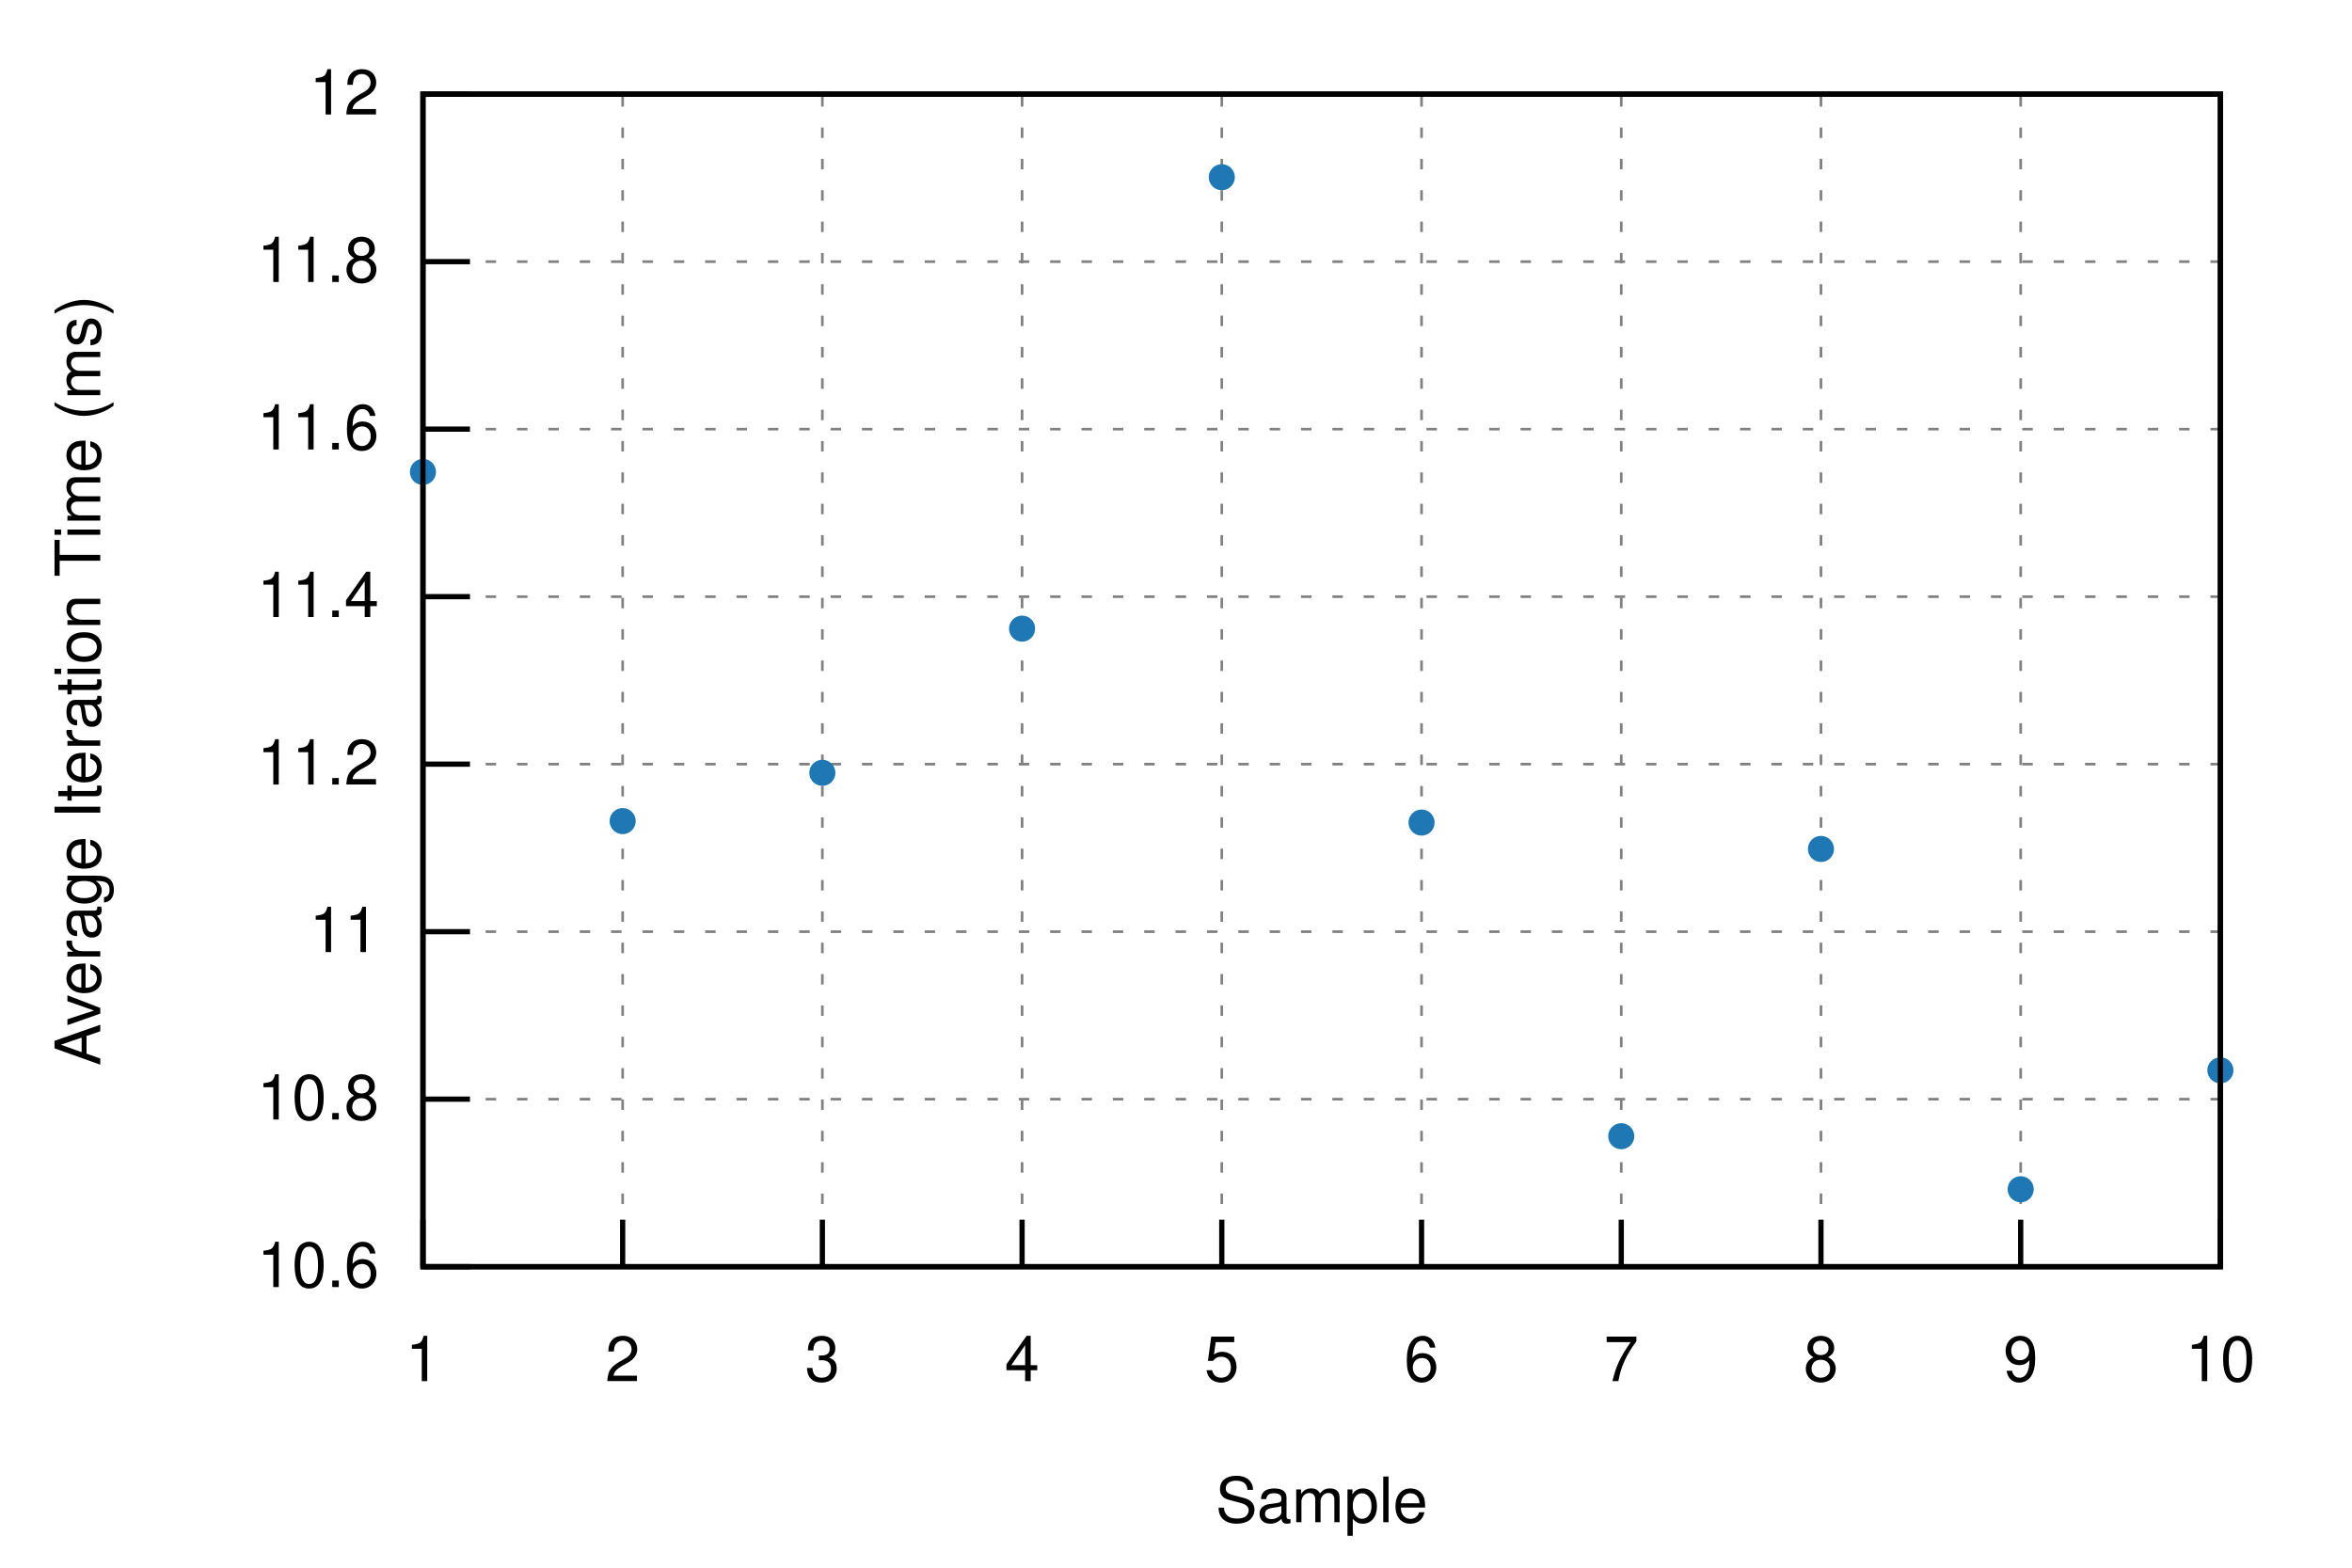
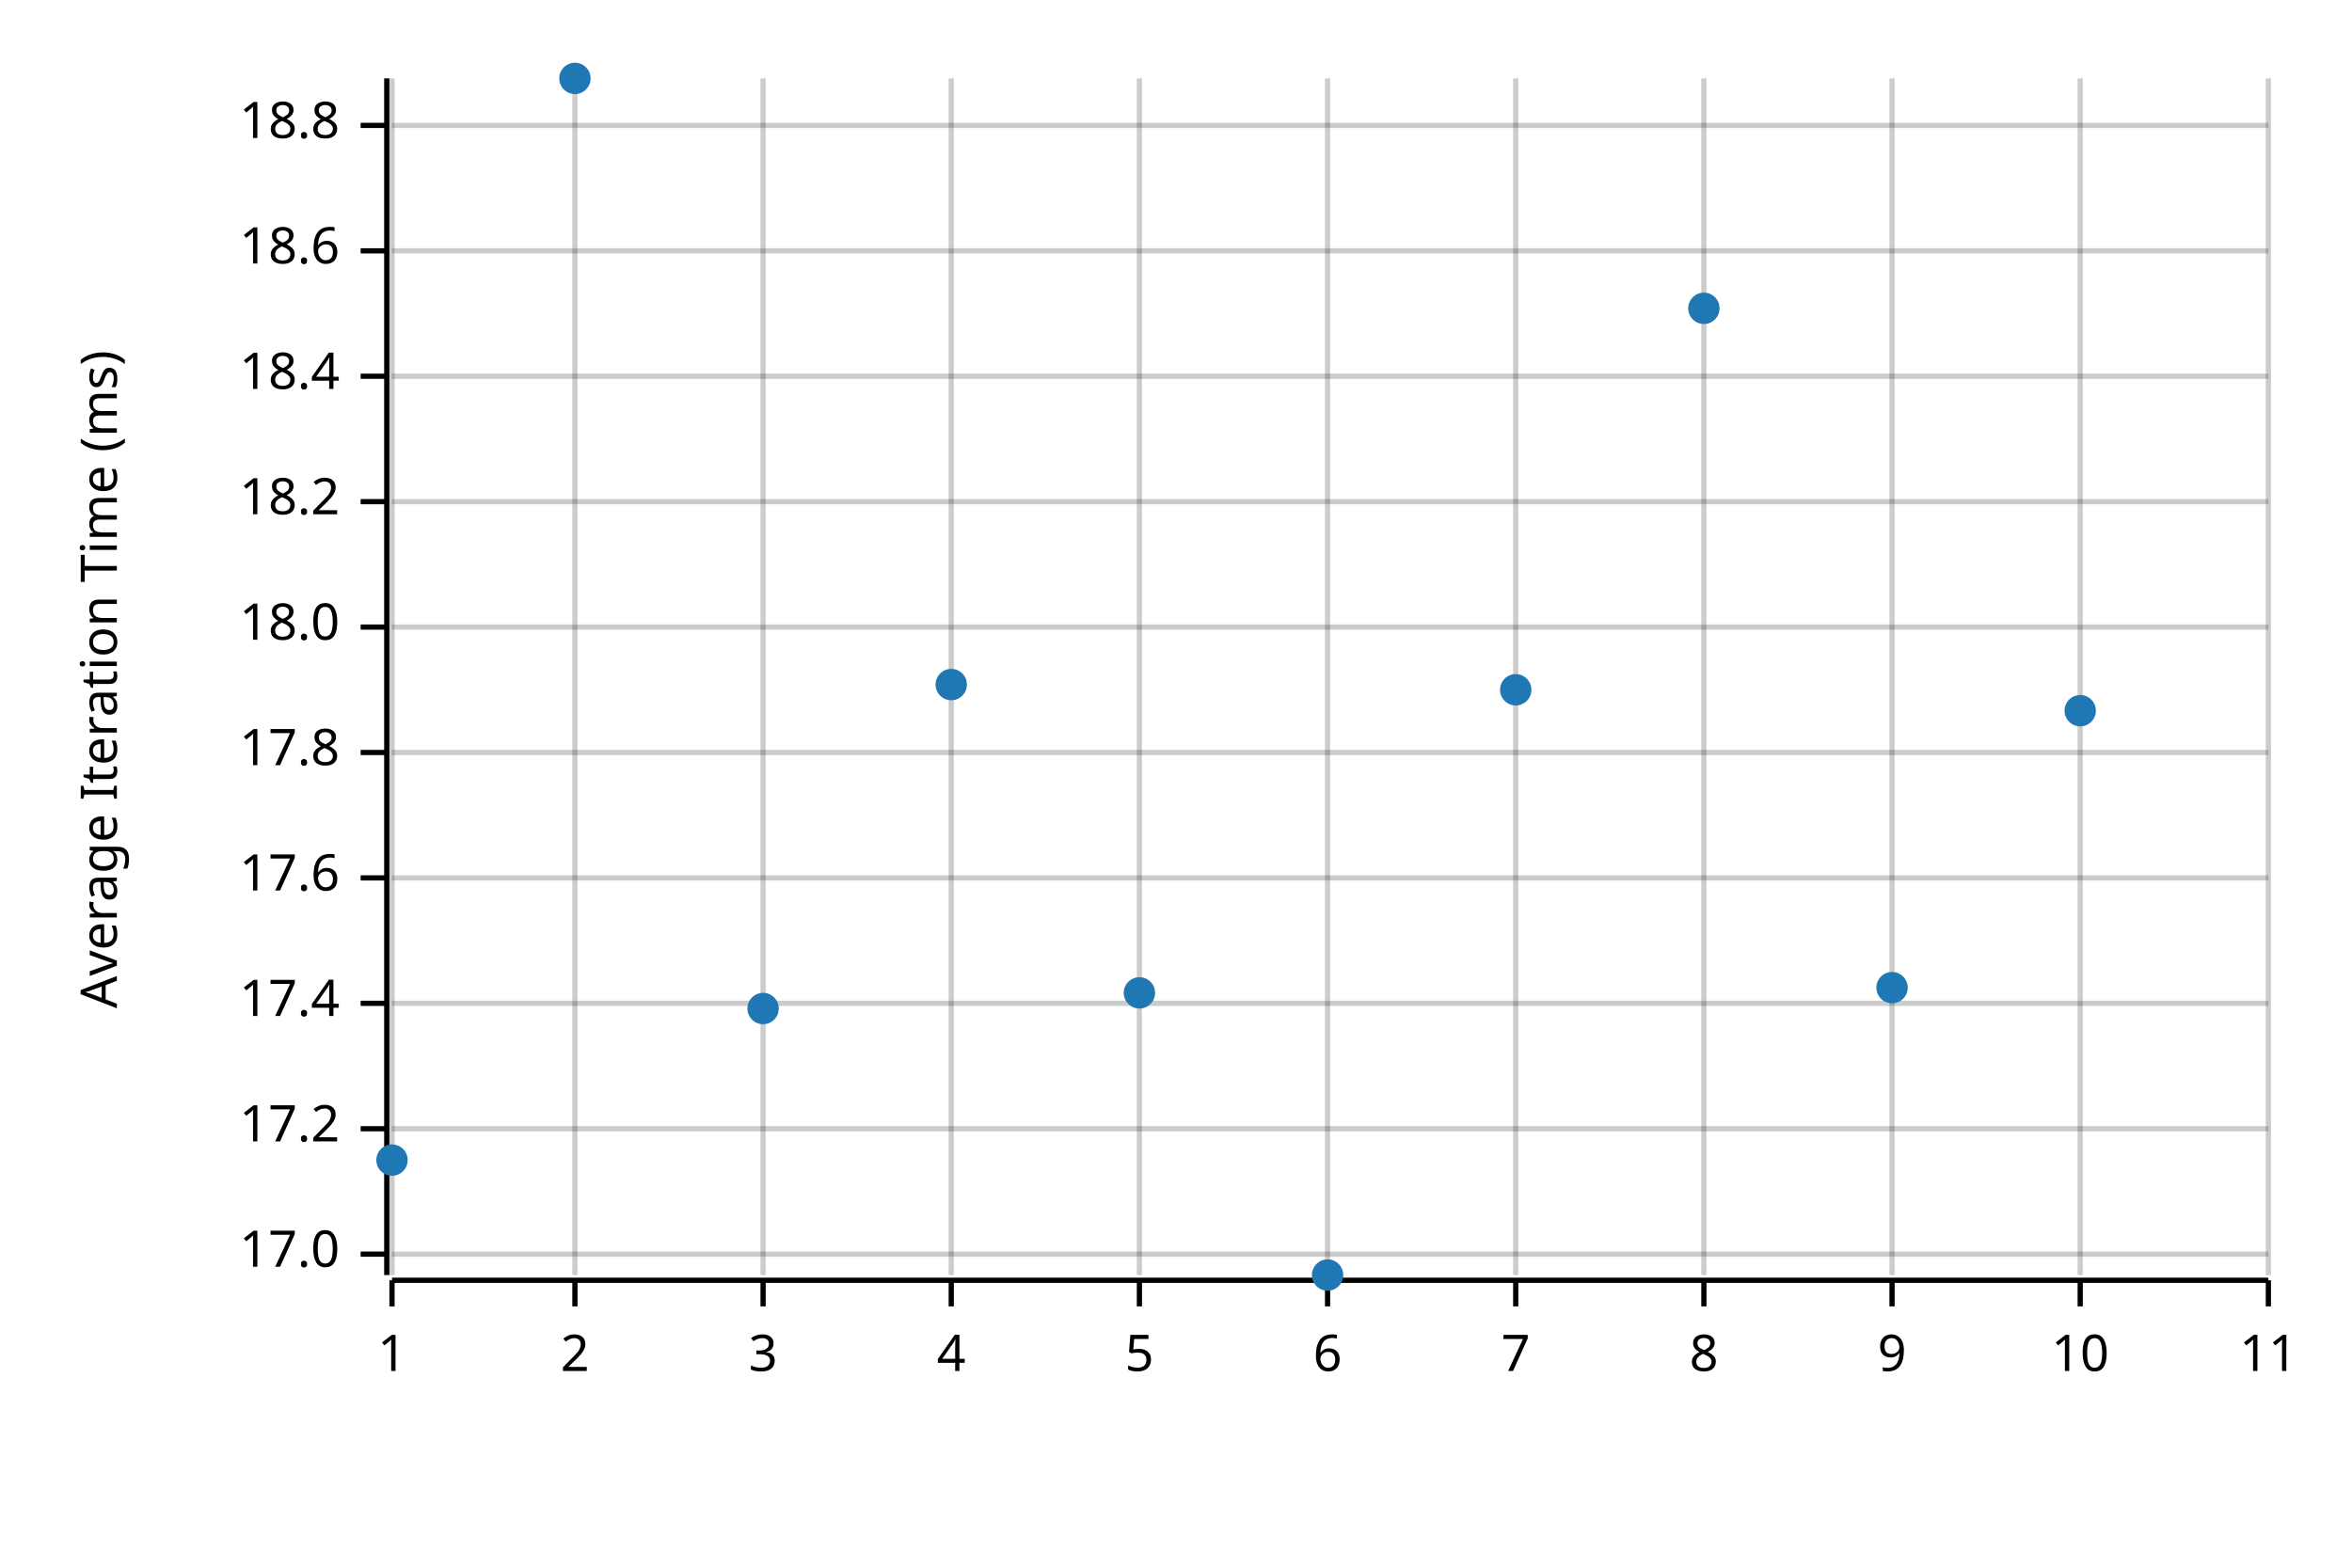
- <svg xmlns="http://www.w3.org/2000/svg" xmlns:xlink="http://www.w3.org/1999/xlink" viewBox="0 0 450 300">
-   <g id="gnuplot_canvas">
-     <rect x="0" y="0" width="450" height="300" fill="none" />
-     <defs>
-       <circle id="gpDot" r="0.5" stroke-width="0.5" stroke="currentColor" />
-       <path id="gpPt0" stroke-width="0.222" stroke="currentColor" d="M-1,0 h2 M0,-1 v2" />
-       <path id="gpPt1" stroke-width="0.222" stroke="currentColor" d="M-1,-1 L1,1 M1,-1 L-1,1" />
-       <path id="gpPt2" stroke-width="0.222" stroke="currentColor" d="M-1,0 L1,0 M0,-1 L0,1 M-1,-1 L1,1 M-1,1 L1,-1" />
-       <rect id="gpPt3" stroke-width="0.222" stroke="currentColor" x="-1" y="-1" width="2" height="2" />
-       <rect id="gpPt4" stroke-width="0.222" stroke="currentColor" fill="currentColor" x="-1" y="-1" width="2" height="2" />
-       <circle id="gpPt5" stroke-width="0.222" stroke="currentColor" cx="0" cy="0" r="1" />
-       <use xlink:href="#gpPt5" id="gpPt6" fill="currentColor" stroke="none" />
-       <path id="gpPt7" stroke-width="0.222" stroke="currentColor" d="M0,-1.33 L-1.33,0.67 L1.33,0.67 z" />
-       <use xlink:href="#gpPt7" id="gpPt8" fill="currentColor" stroke="none" />
-       <use xlink:href="#gpPt7" id="gpPt9" stroke="currentColor" transform="rotate(180)" />
-       <use xlink:href="#gpPt9" id="gpPt10" fill="currentColor" stroke="none" />
-       <use xlink:href="#gpPt3" id="gpPt11" stroke="currentColor" transform="rotate(45)" />
-       <use xlink:href="#gpPt11" id="gpPt12" fill="currentColor" stroke="none" />
-       <path id="gpPt13" stroke-width="0.222" stroke="currentColor" d="M0,1.330 L1.265,0.411 L0.782,-1.067 L-0.782,-1.076 L-1.265,0.411 z" />
-       <use xlink:href="#gpPt13" id="gpPt14" fill="currentColor" stroke="none" />
-       <filter id="textbox" filterUnits="objectBoundingBox" x="0" y="0" height="1" width="1">
-         <feFlood flood-color="white" flood-opacity="1" result="bgnd" />
-         <feComposite in="SourceGraphic" in2="bgnd" operator="atop" />
-       </filter>
-       <filter id="greybox" filterUnits="objectBoundingBox" x="0" y="0" height="1" width="1">
-         <feFlood flood-color="lightgrey" flood-opacity="1" result="grey" />
-         <feComposite in="SourceGraphic" in2="grey" operator="atop" />
-       </filter>
-     </defs>
-     <g fill="none" color="white" stroke="currentColor" stroke-width="1.00" stroke-linecap="butt" stroke-linejoin="miter">
- </g>
-     <g fill="none" color="black" stroke="currentColor" stroke-width="1.00" stroke-linecap="butt" stroke-linejoin="miter">
- </g>
-     <g fill="none" color="black" stroke="black" stroke-width="0.50" stroke-linecap="butt" stroke-linejoin="miter">
- </g>
-     <g fill="none" color="gray" stroke="currentColor" stroke-width="0.50" stroke-linecap="butt" stroke-linejoin="miter">
-       <path stroke="gray" stroke-dasharray="2,4" class="gridline" d="M80.92,242.40 L424.82,242.40  " />
-     </g>
-     <g fill="none" color="gray" stroke="gray" stroke-width="1.00" stroke-linecap="butt" stroke-linejoin="miter">
- </g>
-     <g fill="none" color="black" stroke="currentColor" stroke-width="1.00" stroke-linecap="butt" stroke-linejoin="miter">
-       <path stroke="black" d="M80.92,242.40 L89.92,242.40  " />
-       <g transform="translate(72.53,246.30)" stroke="none" fill="black" font-family="Helvetica" font-size="12.00" text-anchor="end">
-         <text>
-           <tspan font-family="Helvetica"> 10.6</tspan>
-         </text>
-       </g>
-     </g>
-     <g fill="none" color="black" stroke="currentColor" stroke-width="1.00" stroke-linecap="butt" stroke-linejoin="miter">
- </g>
-     <g fill="none" color="black" stroke="black" stroke-width="0.50" stroke-linecap="butt" stroke-linejoin="miter">
- </g>
-     <g fill="none" color="gray" stroke="currentColor" stroke-width="0.50" stroke-linecap="butt" stroke-linejoin="miter">
-       <path stroke="gray" stroke-dasharray="2,4" class="gridline" d="M80.92,210.34 L424.82,210.34  " />
-     </g>
-     <g fill="none" color="gray" stroke="gray" stroke-width="1.00" stroke-linecap="butt" stroke-linejoin="miter">
- </g>
-     <g fill="none" color="black" stroke="currentColor" stroke-width="1.00" stroke-linecap="butt" stroke-linejoin="miter">
-       <path stroke="black" d="M80.92,210.34 L89.92,210.34  " />
-       <g transform="translate(72.53,214.24)" stroke="none" fill="black" font-family="Helvetica" font-size="12.00" text-anchor="end">
-         <text>
-           <tspan font-family="Helvetica"> 10.8</tspan>
-         </text>
-       </g>
-     </g>
-     <g fill="none" color="black" stroke="currentColor" stroke-width="1.00" stroke-linecap="butt" stroke-linejoin="miter">
- </g>
-     <g fill="none" color="black" stroke="black" stroke-width="0.50" stroke-linecap="butt" stroke-linejoin="miter">
- </g>
-     <g fill="none" color="gray" stroke="currentColor" stroke-width="0.50" stroke-linecap="butt" stroke-linejoin="miter">
-       <path stroke="gray" stroke-dasharray="2,4" class="gridline" d="M80.92,178.29 L424.82,178.29  " />
-     </g>
-     <g fill="none" color="gray" stroke="gray" stroke-width="1.00" stroke-linecap="butt" stroke-linejoin="miter">
- </g>
-     <g fill="none" color="black" stroke="currentColor" stroke-width="1.00" stroke-linecap="butt" stroke-linejoin="miter">
-       <path stroke="black" d="M80.92,178.29 L89.92,178.29  " />
-       <g transform="translate(72.53,182.19)" stroke="none" fill="black" font-family="Helvetica" font-size="12.00" text-anchor="end">
-         <text>
-           <tspan font-family="Helvetica"> 11</tspan>
-         </text>
-       </g>
-     </g>
-     <g fill="none" color="black" stroke="currentColor" stroke-width="1.00" stroke-linecap="butt" stroke-linejoin="miter">
- </g>
-     <g fill="none" color="black" stroke="black" stroke-width="0.50" stroke-linecap="butt" stroke-linejoin="miter">
- </g>
-     <g fill="none" color="gray" stroke="currentColor" stroke-width="0.50" stroke-linecap="butt" stroke-linejoin="miter">
-       <path stroke="gray" stroke-dasharray="2,4" class="gridline" d="M80.92,146.23 L424.82,146.23  " />
-     </g>
-     <g fill="none" color="gray" stroke="gray" stroke-width="1.00" stroke-linecap="butt" stroke-linejoin="miter">
- </g>
-     <g fill="none" color="black" stroke="currentColor" stroke-width="1.00" stroke-linecap="butt" stroke-linejoin="miter">
-       <path stroke="black" d="M80.92,146.23 L89.92,146.23  " />
-       <g transform="translate(72.53,150.13)" stroke="none" fill="black" font-family="Helvetica" font-size="12.00" text-anchor="end">
-         <text>
-           <tspan font-family="Helvetica"> 11.2</tspan>
-         </text>
-       </g>
-     </g>
-     <g fill="none" color="black" stroke="currentColor" stroke-width="1.00" stroke-linecap="butt" stroke-linejoin="miter">
- </g>
-     <g fill="none" color="black" stroke="black" stroke-width="0.50" stroke-linecap="butt" stroke-linejoin="miter">
- </g>
-     <g fill="none" color="gray" stroke="currentColor" stroke-width="0.50" stroke-linecap="butt" stroke-linejoin="miter">
-       <path stroke="gray" stroke-dasharray="2,4" class="gridline" d="M80.92,114.18 L424.82,114.18  " />
-     </g>
-     <g fill="none" color="gray" stroke="gray" stroke-width="1.00" stroke-linecap="butt" stroke-linejoin="miter">
- </g>
-     <g fill="none" color="black" stroke="currentColor" stroke-width="1.00" stroke-linecap="butt" stroke-linejoin="miter">
-       <path stroke="black" d="M80.92,114.18 L89.92,114.18  " />
-       <g transform="translate(72.53,118.08)" stroke="none" fill="black" font-family="Helvetica" font-size="12.00" text-anchor="end">
-         <text>
-           <tspan font-family="Helvetica"> 11.4</tspan>
-         </text>
-       </g>
-     </g>
-     <g fill="none" color="black" stroke="currentColor" stroke-width="1.00" stroke-linecap="butt" stroke-linejoin="miter">
- </g>
-     <g fill="none" color="black" stroke="black" stroke-width="0.50" stroke-linecap="butt" stroke-linejoin="miter">
- </g>
-     <g fill="none" color="gray" stroke="currentColor" stroke-width="0.50" stroke-linecap="butt" stroke-linejoin="miter">
-       <path stroke="gray" stroke-dasharray="2,4" class="gridline" d="M80.92,82.12 L424.82,82.12  " />
-     </g>
-     <g fill="none" color="gray" stroke="gray" stroke-width="1.00" stroke-linecap="butt" stroke-linejoin="miter">
- </g>
-     <g fill="none" color="black" stroke="currentColor" stroke-width="1.00" stroke-linecap="butt" stroke-linejoin="miter">
-       <path stroke="black" d="M80.92,82.12 L89.92,82.12  " />
-       <g transform="translate(72.53,86.02)" stroke="none" fill="black" font-family="Helvetica" font-size="12.00" text-anchor="end">
-         <text>
-           <tspan font-family="Helvetica"> 11.6</tspan>
-         </text>
-       </g>
-     </g>
-     <g fill="none" color="black" stroke="currentColor" stroke-width="1.00" stroke-linecap="butt" stroke-linejoin="miter">
- </g>
-     <g fill="none" color="black" stroke="black" stroke-width="0.50" stroke-linecap="butt" stroke-linejoin="miter">
- </g>
-     <g fill="none" color="gray" stroke="currentColor" stroke-width="0.50" stroke-linecap="butt" stroke-linejoin="miter">
-       <path stroke="gray" stroke-dasharray="2,4" class="gridline" d="M80.92,50.07 L424.82,50.07  " />
-     </g>
-     <g fill="none" color="gray" stroke="gray" stroke-width="1.00" stroke-linecap="butt" stroke-linejoin="miter">
- </g>
-     <g fill="none" color="black" stroke="currentColor" stroke-width="1.00" stroke-linecap="butt" stroke-linejoin="miter">
-       <path stroke="black" d="M80.92,50.07 L89.92,50.07  " />
-       <g transform="translate(72.53,53.97)" stroke="none" fill="black" font-family="Helvetica" font-size="12.00" text-anchor="end">
-         <text>
-           <tspan font-family="Helvetica"> 11.8</tspan>
-         </text>
-       </g>
-     </g>
-     <g fill="none" color="black" stroke="currentColor" stroke-width="1.00" stroke-linecap="butt" stroke-linejoin="miter">
- </g>
-     <g fill="none" color="black" stroke="black" stroke-width="0.50" stroke-linecap="butt" stroke-linejoin="miter">
- </g>
-     <g fill="none" color="gray" stroke="currentColor" stroke-width="0.50" stroke-linecap="butt" stroke-linejoin="miter">
-       <path stroke="gray" stroke-dasharray="2,4" class="gridline" d="M80.92,18.01 L424.82,18.01  " />
-     </g>
-     <g fill="none" color="gray" stroke="gray" stroke-width="1.00" stroke-linecap="butt" stroke-linejoin="miter">
- </g>
-     <g fill="none" color="black" stroke="currentColor" stroke-width="1.00" stroke-linecap="butt" stroke-linejoin="miter">
-       <path stroke="black" d="M80.92,18.01 L89.92,18.01  " />
-       <g transform="translate(72.53,21.91)" stroke="none" fill="black" font-family="Helvetica" font-size="12.00" text-anchor="end">
-         <text>
-           <tspan font-family="Helvetica"> 12</tspan>
-         </text>
-       </g>
-     </g>
-     <g fill="none" color="black" stroke="currentColor" stroke-width="1.00" stroke-linecap="butt" stroke-linejoin="miter">
- </g>
-     <g fill="none" color="black" stroke="black" stroke-width="0.50" stroke-linecap="butt" stroke-linejoin="miter">
- </g>
-     <g fill="none" color="gray" stroke="currentColor" stroke-width="0.50" stroke-linecap="butt" stroke-linejoin="miter">
-       <path stroke="gray" stroke-dasharray="2,4" class="gridline" d="M80.92,242.40 L80.92,18.01  " />
-     </g>
-     <g fill="none" color="gray" stroke="gray" stroke-width="1.00" stroke-linecap="butt" stroke-linejoin="miter">
- </g>
-     <g fill="none" color="black" stroke="currentColor" stroke-width="1.00" stroke-linecap="butt" stroke-linejoin="miter">
-       <path stroke="black" d="M80.92,242.40 L80.92,233.40  " />
-       <g transform="translate(80.92,264.30)" stroke="none" fill="black" font-family="Helvetica" font-size="12.00" text-anchor="middle">
-         <text>
-           <tspan font-family="Helvetica"> 1</tspan>
-         </text>
-       </g>
-     </g>
-     <g fill="none" color="black" stroke="currentColor" stroke-width="1.00" stroke-linecap="butt" stroke-linejoin="miter">
- </g>
-     <g fill="none" color="black" stroke="black" stroke-width="0.50" stroke-linecap="butt" stroke-linejoin="miter">
- </g>
-     <g fill="none" color="gray" stroke="currentColor" stroke-width="0.50" stroke-linecap="butt" stroke-linejoin="miter">
-       <path stroke="gray" stroke-dasharray="2,4" class="gridline" d="M119.13,242.40 L119.13,18.01  " />
-     </g>
-     <g fill="none" color="gray" stroke="gray" stroke-width="1.00" stroke-linecap="butt" stroke-linejoin="miter">
- </g>
-     <g fill="none" color="black" stroke="currentColor" stroke-width="1.00" stroke-linecap="butt" stroke-linejoin="miter">
-       <path stroke="black" d="M119.13,242.40 L119.13,233.40  " />
-       <g transform="translate(119.13,264.30)" stroke="none" fill="black" font-family="Helvetica" font-size="12.00" text-anchor="middle">
-         <text>
-           <tspan font-family="Helvetica"> 2</tspan>
-         </text>
-       </g>
-     </g>
-     <g fill="none" color="black" stroke="currentColor" stroke-width="1.00" stroke-linecap="butt" stroke-linejoin="miter">
- </g>
-     <g fill="none" color="black" stroke="black" stroke-width="0.50" stroke-linecap="butt" stroke-linejoin="miter">
- </g>
-     <g fill="none" color="gray" stroke="currentColor" stroke-width="0.50" stroke-linecap="butt" stroke-linejoin="miter">
-       <path stroke="gray" stroke-dasharray="2,4" class="gridline" d="M157.34,242.40 L157.34,18.01  " />
-     </g>
-     <g fill="none" color="gray" stroke="gray" stroke-width="1.00" stroke-linecap="butt" stroke-linejoin="miter">
- </g>
-     <g fill="none" color="black" stroke="currentColor" stroke-width="1.00" stroke-linecap="butt" stroke-linejoin="miter">
-       <path stroke="black" d="M157.34,242.40 L157.34,233.40  " />
-       <g transform="translate(157.34,264.30)" stroke="none" fill="black" font-family="Helvetica" font-size="12.00" text-anchor="middle">
-         <text>
-           <tspan font-family="Helvetica"> 3</tspan>
-         </text>
-       </g>
-     </g>
-     <g fill="none" color="black" stroke="currentColor" stroke-width="1.00" stroke-linecap="butt" stroke-linejoin="miter">
- </g>
-     <g fill="none" color="black" stroke="black" stroke-width="0.50" stroke-linecap="butt" stroke-linejoin="miter">
- </g>
-     <g fill="none" color="gray" stroke="currentColor" stroke-width="0.50" stroke-linecap="butt" stroke-linejoin="miter">
-       <path stroke="gray" stroke-dasharray="2,4" class="gridline" d="M195.55,242.40 L195.55,18.01  " />
-     </g>
-     <g fill="none" color="gray" stroke="gray" stroke-width="1.00" stroke-linecap="butt" stroke-linejoin="miter">
- </g>
-     <g fill="none" color="black" stroke="currentColor" stroke-width="1.00" stroke-linecap="butt" stroke-linejoin="miter">
-       <path stroke="black" d="M195.55,242.40 L195.55,233.40  " />
-       <g transform="translate(195.55,264.30)" stroke="none" fill="black" font-family="Helvetica" font-size="12.00" text-anchor="middle">
-         <text>
-           <tspan font-family="Helvetica"> 4</tspan>
-         </text>
-       </g>
-     </g>
-     <g fill="none" color="black" stroke="currentColor" stroke-width="1.00" stroke-linecap="butt" stroke-linejoin="miter">
- </g>
-     <g fill="none" color="black" stroke="black" stroke-width="0.50" stroke-linecap="butt" stroke-linejoin="miter">
- </g>
-     <g fill="none" color="gray" stroke="currentColor" stroke-width="0.50" stroke-linecap="butt" stroke-linejoin="miter">
-       <path stroke="gray" stroke-dasharray="2,4" class="gridline" d="M233.76,242.40 L233.76,18.01  " />
-     </g>
-     <g fill="none" color="gray" stroke="gray" stroke-width="1.00" stroke-linecap="butt" stroke-linejoin="miter">
- </g>
-     <g fill="none" color="black" stroke="currentColor" stroke-width="1.00" stroke-linecap="butt" stroke-linejoin="miter">
-       <path stroke="black" d="M233.76,242.40 L233.76,233.40  " />
-       <g transform="translate(233.76,264.30)" stroke="none" fill="black" font-family="Helvetica" font-size="12.00" text-anchor="middle">
-         <text>
-           <tspan font-family="Helvetica"> 5</tspan>
-         </text>
-       </g>
-     </g>
-     <g fill="none" color="black" stroke="currentColor" stroke-width="1.00" stroke-linecap="butt" stroke-linejoin="miter">
- </g>
-     <g fill="none" color="black" stroke="black" stroke-width="0.50" stroke-linecap="butt" stroke-linejoin="miter">
- </g>
-     <g fill="none" color="gray" stroke="currentColor" stroke-width="0.50" stroke-linecap="butt" stroke-linejoin="miter">
-       <path stroke="gray" stroke-dasharray="2,4" class="gridline" d="M271.98,242.40 L271.98,18.01  " />
-     </g>
-     <g fill="none" color="gray" stroke="gray" stroke-width="1.00" stroke-linecap="butt" stroke-linejoin="miter">
- </g>
-     <g fill="none" color="black" stroke="currentColor" stroke-width="1.00" stroke-linecap="butt" stroke-linejoin="miter">
-       <path stroke="black" d="M271.98,242.40 L271.98,233.40  " />
-       <g transform="translate(271.98,264.30)" stroke="none" fill="black" font-family="Helvetica" font-size="12.00" text-anchor="middle">
-         <text>
-           <tspan font-family="Helvetica"> 6</tspan>
-         </text>
-       </g>
-     </g>
-     <g fill="none" color="black" stroke="currentColor" stroke-width="1.00" stroke-linecap="butt" stroke-linejoin="miter">
- </g>
-     <g fill="none" color="black" stroke="black" stroke-width="0.50" stroke-linecap="butt" stroke-linejoin="miter">
- </g>
-     <g fill="none" color="gray" stroke="currentColor" stroke-width="0.50" stroke-linecap="butt" stroke-linejoin="miter">
-       <path stroke="gray" stroke-dasharray="2,4" class="gridline" d="M310.19,242.40 L310.19,18.01  " />
-     </g>
-     <g fill="none" color="gray" stroke="gray" stroke-width="1.00" stroke-linecap="butt" stroke-linejoin="miter">
- </g>
-     <g fill="none" color="black" stroke="currentColor" stroke-width="1.00" stroke-linecap="butt" stroke-linejoin="miter">
-       <path stroke="black" d="M310.19,242.40 L310.19,233.40  " />
-       <g transform="translate(310.19,264.30)" stroke="none" fill="black" font-family="Helvetica" font-size="12.00" text-anchor="middle">
-         <text>
-           <tspan font-family="Helvetica"> 7</tspan>
-         </text>
-       </g>
-     </g>
-     <g fill="none" color="black" stroke="currentColor" stroke-width="1.00" stroke-linecap="butt" stroke-linejoin="miter">
- </g>
-     <g fill="none" color="black" stroke="black" stroke-width="0.50" stroke-linecap="butt" stroke-linejoin="miter">
- </g>
-     <g fill="none" color="gray" stroke="currentColor" stroke-width="0.50" stroke-linecap="butt" stroke-linejoin="miter">
-       <path stroke="gray" stroke-dasharray="2,4" class="gridline" d="M348.40,242.40 L348.40,18.01  " />
-     </g>
-     <g fill="none" color="gray" stroke="gray" stroke-width="1.00" stroke-linecap="butt" stroke-linejoin="miter">
- </g>
-     <g fill="none" color="black" stroke="currentColor" stroke-width="1.00" stroke-linecap="butt" stroke-linejoin="miter">
-       <path stroke="black" d="M348.40,242.40 L348.40,233.40  " />
-       <g transform="translate(348.40,264.30)" stroke="none" fill="black" font-family="Helvetica" font-size="12.00" text-anchor="middle">
-         <text>
-           <tspan font-family="Helvetica"> 8</tspan>
-         </text>
-       </g>
-     </g>
-     <g fill="none" color="black" stroke="currentColor" stroke-width="1.00" stroke-linecap="butt" stroke-linejoin="miter">
- </g>
-     <g fill="none" color="black" stroke="black" stroke-width="0.50" stroke-linecap="butt" stroke-linejoin="miter">
- </g>
-     <g fill="none" color="gray" stroke="currentColor" stroke-width="0.50" stroke-linecap="butt" stroke-linejoin="miter">
-       <path stroke="gray" stroke-dasharray="2,4" class="gridline" d="M386.61,242.40 L386.61,18.01  " />
-     </g>
-     <g fill="none" color="gray" stroke="gray" stroke-width="1.00" stroke-linecap="butt" stroke-linejoin="miter">
- </g>
-     <g fill="none" color="black" stroke="currentColor" stroke-width="1.00" stroke-linecap="butt" stroke-linejoin="miter">
-       <path stroke="black" d="M386.61,242.40 L386.61,233.40  " />
-       <g transform="translate(386.61,264.30)" stroke="none" fill="black" font-family="Helvetica" font-size="12.00" text-anchor="middle">
-         <text>
-           <tspan font-family="Helvetica"> 9</tspan>
-         </text>
-       </g>
-     </g>
-     <g fill="none" color="black" stroke="currentColor" stroke-width="1.00" stroke-linecap="butt" stroke-linejoin="miter">
- </g>
-     <g fill="none" color="black" stroke="black" stroke-width="0.50" stroke-linecap="butt" stroke-linejoin="miter">
- </g>
-     <g fill="none" color="gray" stroke="currentColor" stroke-width="0.50" stroke-linecap="butt" stroke-linejoin="miter">
-       <path stroke="gray" stroke-dasharray="2,4" class="gridline" d="M424.82,242.40 L424.82,18.01  " />
-     </g>
-     <g fill="none" color="gray" stroke="gray" stroke-width="1.00" stroke-linecap="butt" stroke-linejoin="miter">
- </g>
-     <g fill="none" color="black" stroke="currentColor" stroke-width="1.00" stroke-linecap="butt" stroke-linejoin="miter">
-       <path stroke="black" d="M424.82,242.40 L424.82,233.40  " />
-       <g transform="translate(424.82,264.30)" stroke="none" fill="black" font-family="Helvetica" font-size="12.00" text-anchor="middle">
-         <text>
-           <tspan font-family="Helvetica"> 10</tspan>
-         </text>
-       </g>
-     </g>
-     <g fill="none" color="black" stroke="currentColor" stroke-width="1.00" stroke-linecap="butt" stroke-linejoin="miter">
- </g>
-     <g fill="none" color="black" stroke="currentColor" stroke-width="1.00" stroke-linecap="butt" stroke-linejoin="miter">
-       <path stroke="black" d="M80.92,18.01 L80.92,242.40 L424.82,242.40 L424.82,18.01 L80.92,18.01 Z  " />
-     </g>
-     <g fill="none" color="black" stroke="currentColor" stroke-width="1.00" stroke-linecap="butt" stroke-linejoin="miter">
- </g>
-     <g id="gnuplot_plot_1" fill="none">
-       <g fill="none" color="black" stroke="currentColor" stroke-width="1.00" stroke-linecap="butt" stroke-linejoin="miter">
-         <use xlink:href="#gpPt6" transform="translate(80.92,90.31) scale(2.25)" color="rgb( 31, 120, 180)" />
-         <use xlink:href="#gpPt6" transform="translate(119.13,157.13) scale(2.25)" color="rgb( 31, 120, 180)" />
-         <use xlink:href="#gpPt6" transform="translate(157.34,147.89) scale(2.25)" color="rgb( 31, 120, 180)" />
-         <use xlink:href="#gpPt6" transform="translate(195.55,120.30) scale(2.25)" color="rgb( 31, 120, 180)" />
-         <use xlink:href="#gpPt6" transform="translate(233.76,33.91) scale(2.25)" color="rgb( 31, 120, 180)" />
-         <use xlink:href="#gpPt6" transform="translate(271.98,157.41) scale(2.25)" color="rgb( 31, 120, 180)" />
-         <use xlink:href="#gpPt6" transform="translate(310.19,217.43) scale(2.25)" color="rgb( 31, 120, 180)" />
-         <use xlink:href="#gpPt6" transform="translate(348.40,162.46) scale(2.25)" color="rgb( 31, 120, 180)" />
-         <use xlink:href="#gpPt6" transform="translate(386.61,227.58) scale(2.25)" color="rgb( 31, 120, 180)" />
-         <use xlink:href="#gpPt6" transform="translate(424.82,204.82) scale(2.25)" color="rgb( 31, 120, 180)" />
-       </g>
-     </g>
-     <g fill="none" color="white" stroke="rgb( 31, 120, 180)" stroke-width="2.00" stroke-linecap="butt" stroke-linejoin="miter">
- </g>
-     <g fill="none" color="black" stroke="currentColor" stroke-width="2.00" stroke-linecap="butt" stroke-linejoin="miter">
- </g>
-     <g fill="none" color="black" stroke="black" stroke-width="1.00" stroke-linecap="butt" stroke-linejoin="miter">
- </g>
-     <g fill="none" color="black" stroke="currentColor" stroke-width="1.00" stroke-linecap="butt" stroke-linejoin="miter">
-       <path stroke="black" d="M80.92,18.01 L80.92,242.40 L424.82,242.40 L424.82,18.01 L80.92,18.01 Z  " />
-       <g transform="translate(19.18,130.21) rotate(270.00)" stroke="none" fill="black" font-family="Helvetica" font-size="12.00" text-anchor="middle">
-         <text>
-           <tspan font-family="Helvetica">Average Iteration Time (ms)</tspan>
-         </text>
-       </g>
-     </g>
-     <g fill="none" color="black" stroke="currentColor" stroke-width="1.00" stroke-linecap="butt" stroke-linejoin="miter">
-       <g transform="translate(252.87,291.30)" stroke="none" fill="black" font-family="Helvetica" font-size="12.00" text-anchor="middle">
-         <text>
-           <tspan font-family="Helvetica">Sample</tspan>
-         </text>
-       </g>
-     </g>
-     <g fill="none" color="black" stroke="currentColor" stroke-width="1.00" stroke-linecap="butt" stroke-linejoin="miter">
- </g>
-     <g fill="none" color="black" stroke="currentColor" stroke-width="1.00" stroke-linecap="butt" stroke-linejoin="miter">
- </g>
-   </g>
+ <svg xmlns="http://www.w3.org/2000/svg" width="450" height="300" viewBox="0 0 450 300">
+   <text x="15" y="130" dy="0.76em" text-anchor="middle" font-family="sans-serif" font-size="9.677" opacity="1" fill="#000000" transform="rotate(270, 15, 130)">
+ Average Iteration Time (ms)
+ </text>
+   <line opacity="0.2" stroke="#000000" stroke-width="1" x1="75" y1="244" x2="75" y2="15" />
+   <line opacity="0.2" stroke="#000000" stroke-width="1" x1="110" y1="244" x2="110" y2="15" />
+   <line opacity="0.2" stroke="#000000" stroke-width="1" x1="146" y1="244" x2="146" y2="15" />
+   <line opacity="0.2" stroke="#000000" stroke-width="1" x1="182" y1="244" x2="182" y2="15" />
+   <line opacity="0.2" stroke="#000000" stroke-width="1" x1="218" y1="244" x2="218" y2="15" />
+   <line opacity="0.2" stroke="#000000" stroke-width="1" x1="254" y1="244" x2="254" y2="15" />
+   <line opacity="0.2" stroke="#000000" stroke-width="1" x1="290" y1="244" x2="290" y2="15" />
+   <line opacity="0.2" stroke="#000000" stroke-width="1" x1="326" y1="244" x2="326" y2="15" />
+   <line opacity="0.2" stroke="#000000" stroke-width="1" x1="362" y1="244" x2="362" y2="15" />
+   <line opacity="0.2" stroke="#000000" stroke-width="1" x1="398" y1="244" x2="398" y2="15" />
+   <line opacity="0.2" stroke="#000000" stroke-width="1" x1="434" y1="244" x2="434" y2="15" />
+   <line opacity="0.2" stroke="#000000" stroke-width="1" x1="75" y1="240" x2="434" y2="240" />
+   <line opacity="0.2" stroke="#000000" stroke-width="1" x1="75" y1="216" x2="434" y2="216" />
+   <line opacity="0.2" stroke="#000000" stroke-width="1" x1="75" y1="192" x2="434" y2="192" />
+   <line opacity="0.2" stroke="#000000" stroke-width="1" x1="75" y1="168" x2="434" y2="168" />
+   <line opacity="0.2" stroke="#000000" stroke-width="1" x1="75" y1="144" x2="434" y2="144" />
+   <line opacity="0.2" stroke="#000000" stroke-width="1" x1="75" y1="120" x2="434" y2="120" />
+   <line opacity="0.2" stroke="#000000" stroke-width="1" x1="75" y1="96" x2="434" y2="96" />
+   <line opacity="0.2" stroke="#000000" stroke-width="1" x1="75" y1="72" x2="434" y2="72" />
+   <line opacity="0.2" stroke="#000000" stroke-width="1" x1="75" y1="48" x2="434" y2="48" />
+   <line opacity="0.2" stroke="#000000" stroke-width="1" x1="75" y1="24" x2="434" y2="24" />
+   <polyline fill="none" opacity="1" stroke="#000000" stroke-width="1" points="74,15 74,244 " />
+   <text x="65" y="240" dy="0.5ex" text-anchor="end" font-family="sans-serif" font-size="9.677" opacity="1" fill="#000000">
+ 17.0
+ </text>
+   <polyline fill="none" opacity="1" stroke="#000000" stroke-width="1" points="69,240 74,240 " />
+   <text x="65" y="216" dy="0.5ex" text-anchor="end" font-family="sans-serif" font-size="9.677" opacity="1" fill="#000000">
+ 17.2
+ </text>
+   <polyline fill="none" opacity="1" stroke="#000000" stroke-width="1" points="69,216 74,216 " />
+   <text x="65" y="192" dy="0.5ex" text-anchor="end" font-family="sans-serif" font-size="9.677" opacity="1" fill="#000000">
+ 17.4
+ </text>
+   <polyline fill="none" opacity="1" stroke="#000000" stroke-width="1" points="69,192 74,192 " />
+   <text x="65" y="168" dy="0.5ex" text-anchor="end" font-family="sans-serif" font-size="9.677" opacity="1" fill="#000000">
+ 17.6
+ </text>
+   <polyline fill="none" opacity="1" stroke="#000000" stroke-width="1" points="69,168 74,168 " />
+   <text x="65" y="144" dy="0.5ex" text-anchor="end" font-family="sans-serif" font-size="9.677" opacity="1" fill="#000000">
+ 17.8
+ </text>
+   <polyline fill="none" opacity="1" stroke="#000000" stroke-width="1" points="69,144 74,144 " />
+   <text x="65" y="120" dy="0.5ex" text-anchor="end" font-family="sans-serif" font-size="9.677" opacity="1" fill="#000000">
+ 18.0
+ </text>
+   <polyline fill="none" opacity="1" stroke="#000000" stroke-width="1" points="69,120 74,120 " />
+   <text x="65" y="96" dy="0.5ex" text-anchor="end" font-family="sans-serif" font-size="9.677" opacity="1" fill="#000000">
+ 18.2
+ </text>
+   <polyline fill="none" opacity="1" stroke="#000000" stroke-width="1" points="69,96 74,96 " />
+   <text x="65" y="72" dy="0.5ex" text-anchor="end" font-family="sans-serif" font-size="9.677" opacity="1" fill="#000000">
+ 18.4
+ </text>
+   <polyline fill="none" opacity="1" stroke="#000000" stroke-width="1" points="69,72 74,72 " />
+   <text x="65" y="48" dy="0.5ex" text-anchor="end" font-family="sans-serif" font-size="9.677" opacity="1" fill="#000000">
+ 18.6
+ </text>
+   <polyline fill="none" opacity="1" stroke="#000000" stroke-width="1" points="69,48 74,48 " />
+   <text x="65" y="24" dy="0.5ex" text-anchor="end" font-family="sans-serif" font-size="9.677" opacity="1" fill="#000000">
+ 18.8
+ </text>
+   <polyline fill="none" opacity="1" stroke="#000000" stroke-width="1" points="69,24 74,24 " />
+   <polyline fill="none" opacity="1" stroke="#000000" stroke-width="1" points="75,245 434,245 " />
+   <text x="75" y="255" dy="0.76em" text-anchor="middle" font-family="sans-serif" font-size="9.677" opacity="1" fill="#000000">
+ 1
+ </text>
+   <polyline fill="none" opacity="1" stroke="#000000" stroke-width="1" points="75,245 75,250 " />
+   <text x="110" y="255" dy="0.76em" text-anchor="middle" font-family="sans-serif" font-size="9.677" opacity="1" fill="#000000">
+ 2
+ </text>
+   <polyline fill="none" opacity="1" stroke="#000000" stroke-width="1" points="110,245 110,250 " />
+   <text x="146" y="255" dy="0.76em" text-anchor="middle" font-family="sans-serif" font-size="9.677" opacity="1" fill="#000000">
+ 3
+ </text>
+   <polyline fill="none" opacity="1" stroke="#000000" stroke-width="1" points="146,245 146,250 " />
+   <text x="182" y="255" dy="0.76em" text-anchor="middle" font-family="sans-serif" font-size="9.677" opacity="1" fill="#000000">
+ 4
+ </text>
+   <polyline fill="none" opacity="1" stroke="#000000" stroke-width="1" points="182,245 182,250 " />
+   <text x="218" y="255" dy="0.76em" text-anchor="middle" font-family="sans-serif" font-size="9.677" opacity="1" fill="#000000">
+ 5
+ </text>
+   <polyline fill="none" opacity="1" stroke="#000000" stroke-width="1" points="218,245 218,250 " />
+   <text x="254" y="255" dy="0.76em" text-anchor="middle" font-family="sans-serif" font-size="9.677" opacity="1" fill="#000000">
+ 6
+ </text>
+   <polyline fill="none" opacity="1" stroke="#000000" stroke-width="1" points="254,245 254,250 " />
+   <text x="290" y="255" dy="0.76em" text-anchor="middle" font-family="sans-serif" font-size="9.677" opacity="1" fill="#000000">
+ 7
+ </text>
+   <polyline fill="none" opacity="1" stroke="#000000" stroke-width="1" points="290,245 290,250 " />
+   <text x="326" y="255" dy="0.76em" text-anchor="middle" font-family="sans-serif" font-size="9.677" opacity="1" fill="#000000">
+ 8
+ </text>
+   <polyline fill="none" opacity="1" stroke="#000000" stroke-width="1" points="326,245 326,250 " />
+   <text x="362" y="255" dy="0.76em" text-anchor="middle" font-family="sans-serif" font-size="9.677" opacity="1" fill="#000000">
+ 9
+ </text>
+   <polyline fill="none" opacity="1" stroke="#000000" stroke-width="1" points="362,245 362,250 " />
+   <text x="398" y="255" dy="0.76em" text-anchor="middle" font-family="sans-serif" font-size="9.677" opacity="1" fill="#000000">
+ 10
+ </text>
+   <polyline fill="none" opacity="1" stroke="#000000" stroke-width="1" points="398,245 398,250 " />
+   <text x="434" y="255" dy="0.76em" text-anchor="middle" font-family="sans-serif" font-size="9.677" opacity="1" fill="#000000">
+ 11
+ </text>
+   <polyline fill="none" opacity="1" stroke="#000000" stroke-width="1" points="434,245 434,250 " />
+   <circle cx="75" cy="222" r="3" opacity="1" fill="#1F78B4" stroke="none" stroke-width="1" />
+   <circle cx="110" cy="15" r="3" opacity="1" fill="#1F78B4" stroke="none" stroke-width="1" />
+   <circle cx="146" cy="193" r="3" opacity="1" fill="#1F78B4" stroke="none" stroke-width="1" />
+   <circle cx="182" cy="131" r="3" opacity="1" fill="#1F78B4" stroke="none" stroke-width="1" />
+   <circle cx="218" cy="190" r="3" opacity="1" fill="#1F78B4" stroke="none" stroke-width="1" />
+   <circle cx="254" cy="244" r="3" opacity="1" fill="#1F78B4" stroke="none" stroke-width="1" />
+   <circle cx="290" cy="132" r="3" opacity="1" fill="#1F78B4" stroke="none" stroke-width="1" />
+   <circle cx="326" cy="59" r="3" opacity="1" fill="#1F78B4" stroke="none" stroke-width="1" />
+   <circle cx="362" cy="189" r="3" opacity="1" fill="#1F78B4" stroke="none" stroke-width="1" />
+   <circle cx="398" cy="136" r="3" opacity="1" fill="#1F78B4" stroke="none" stroke-width="1" />
</svg>
